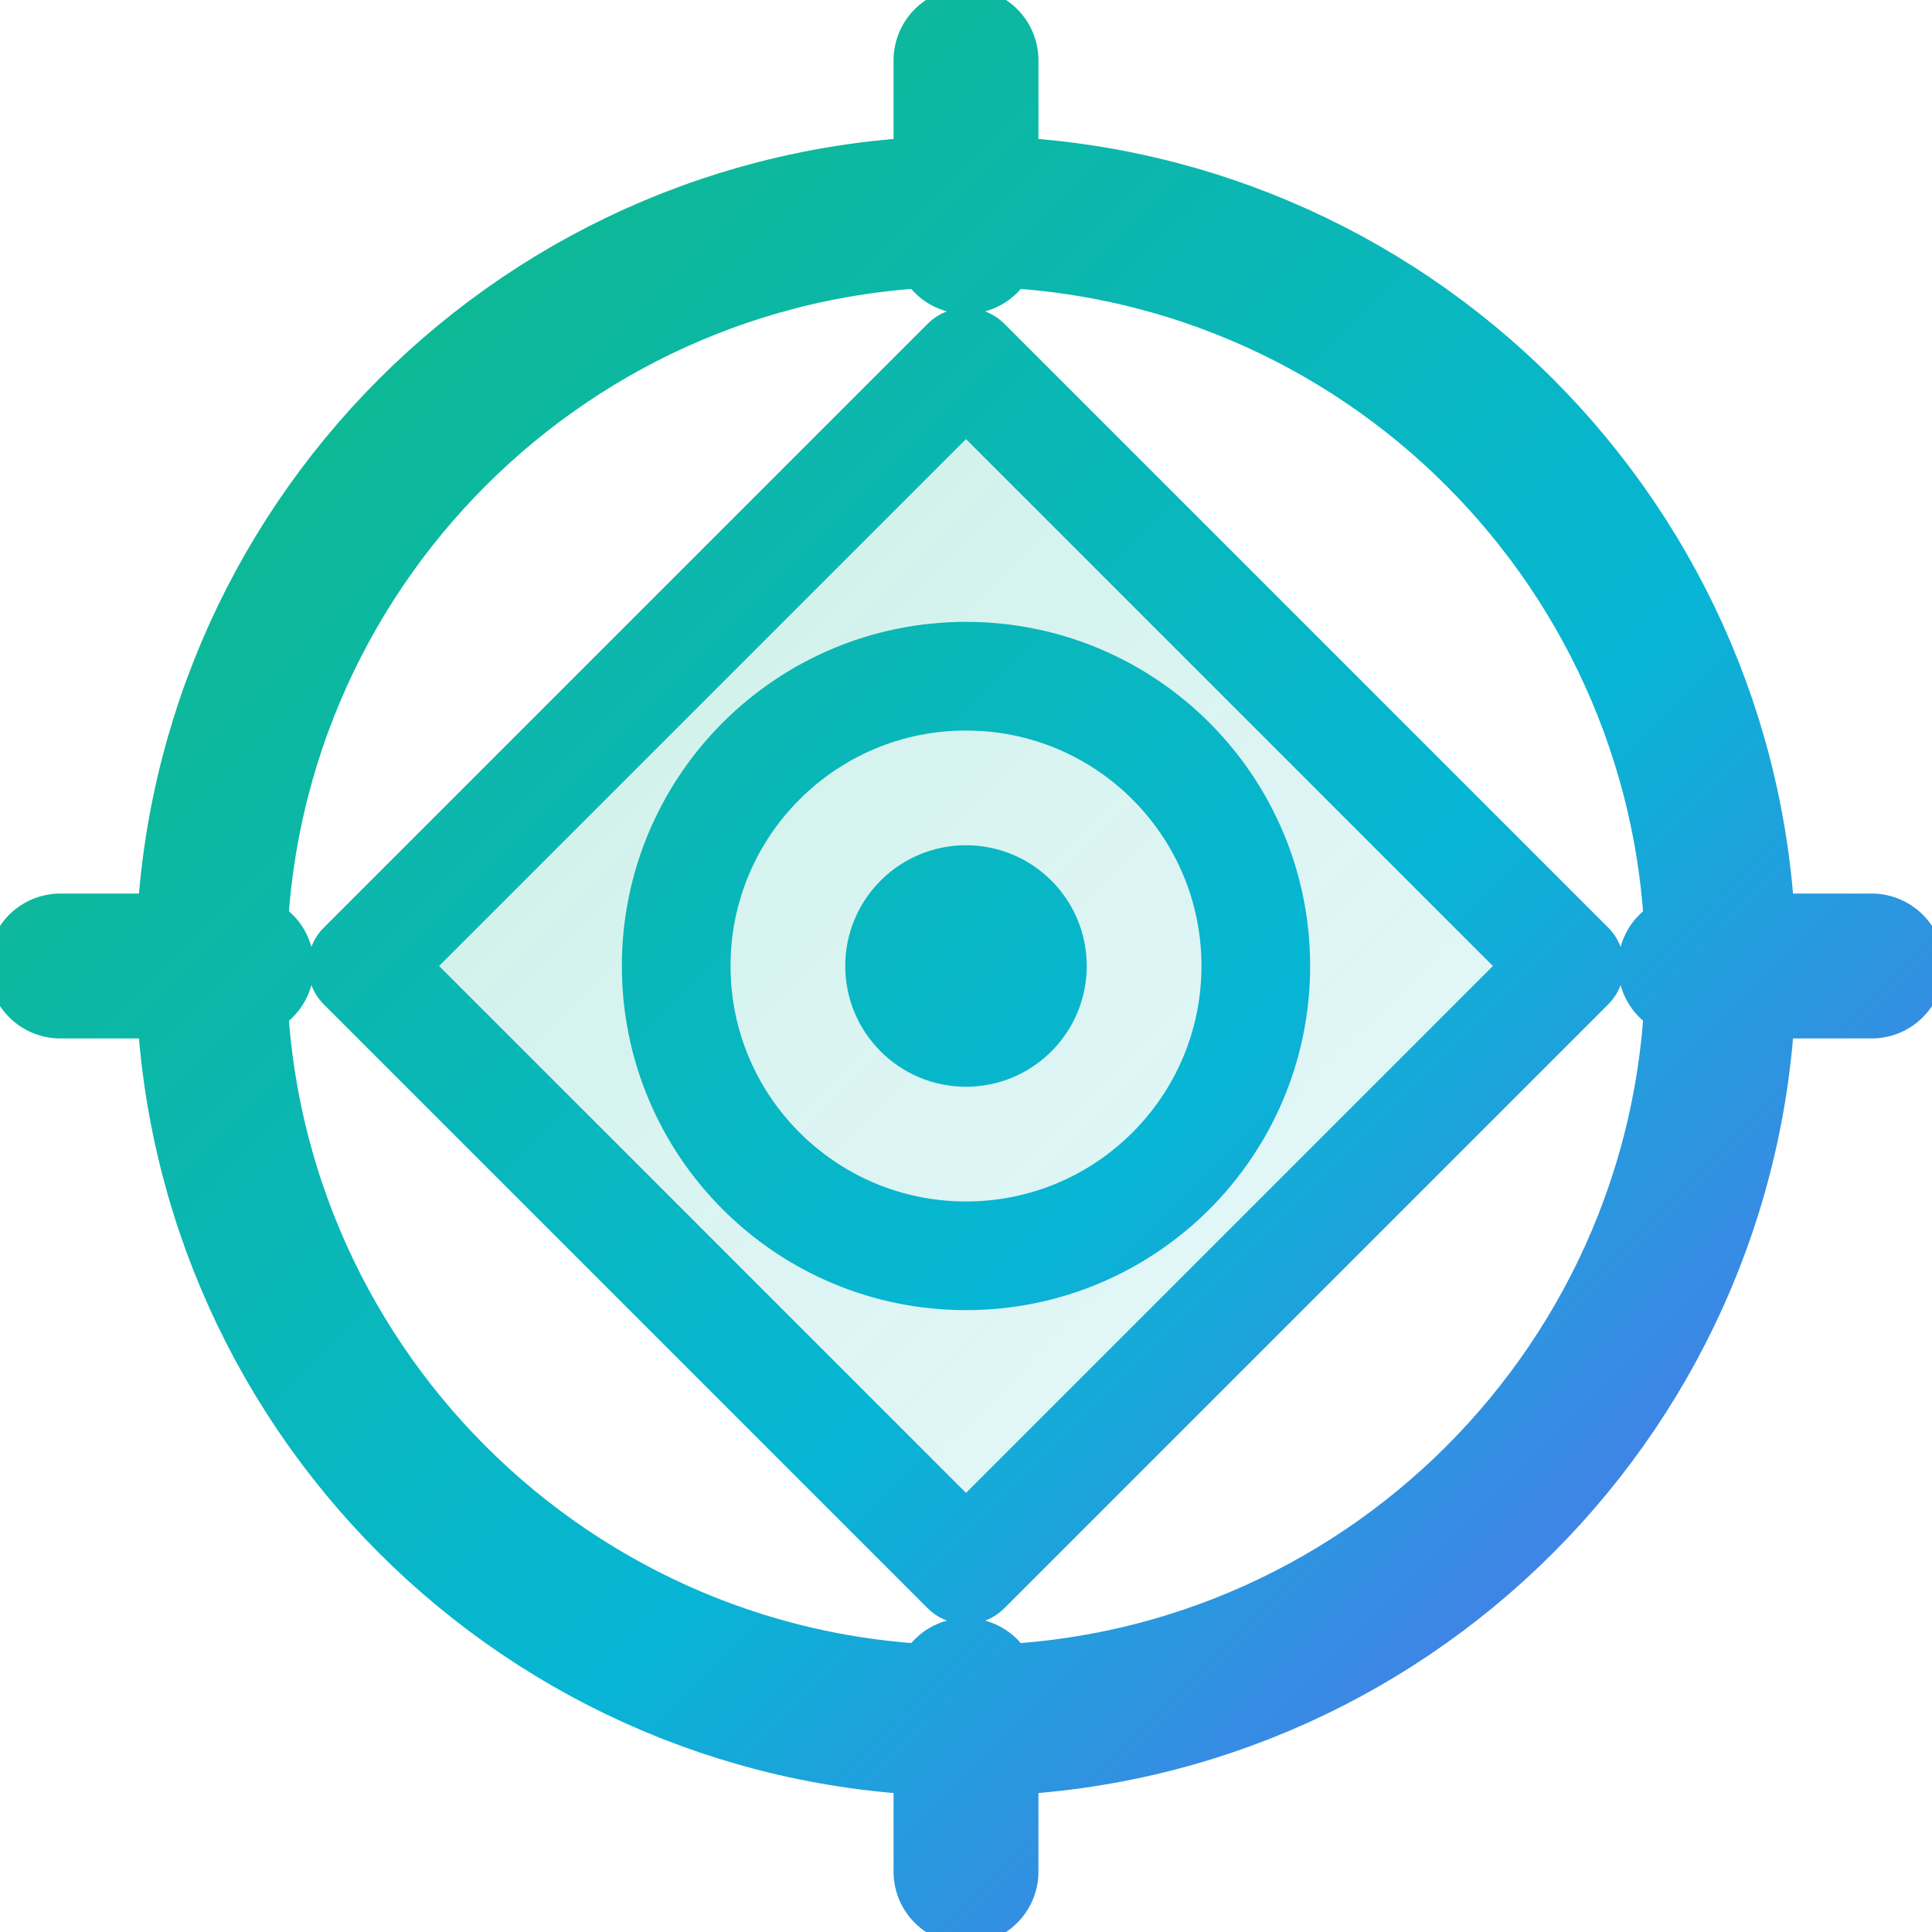
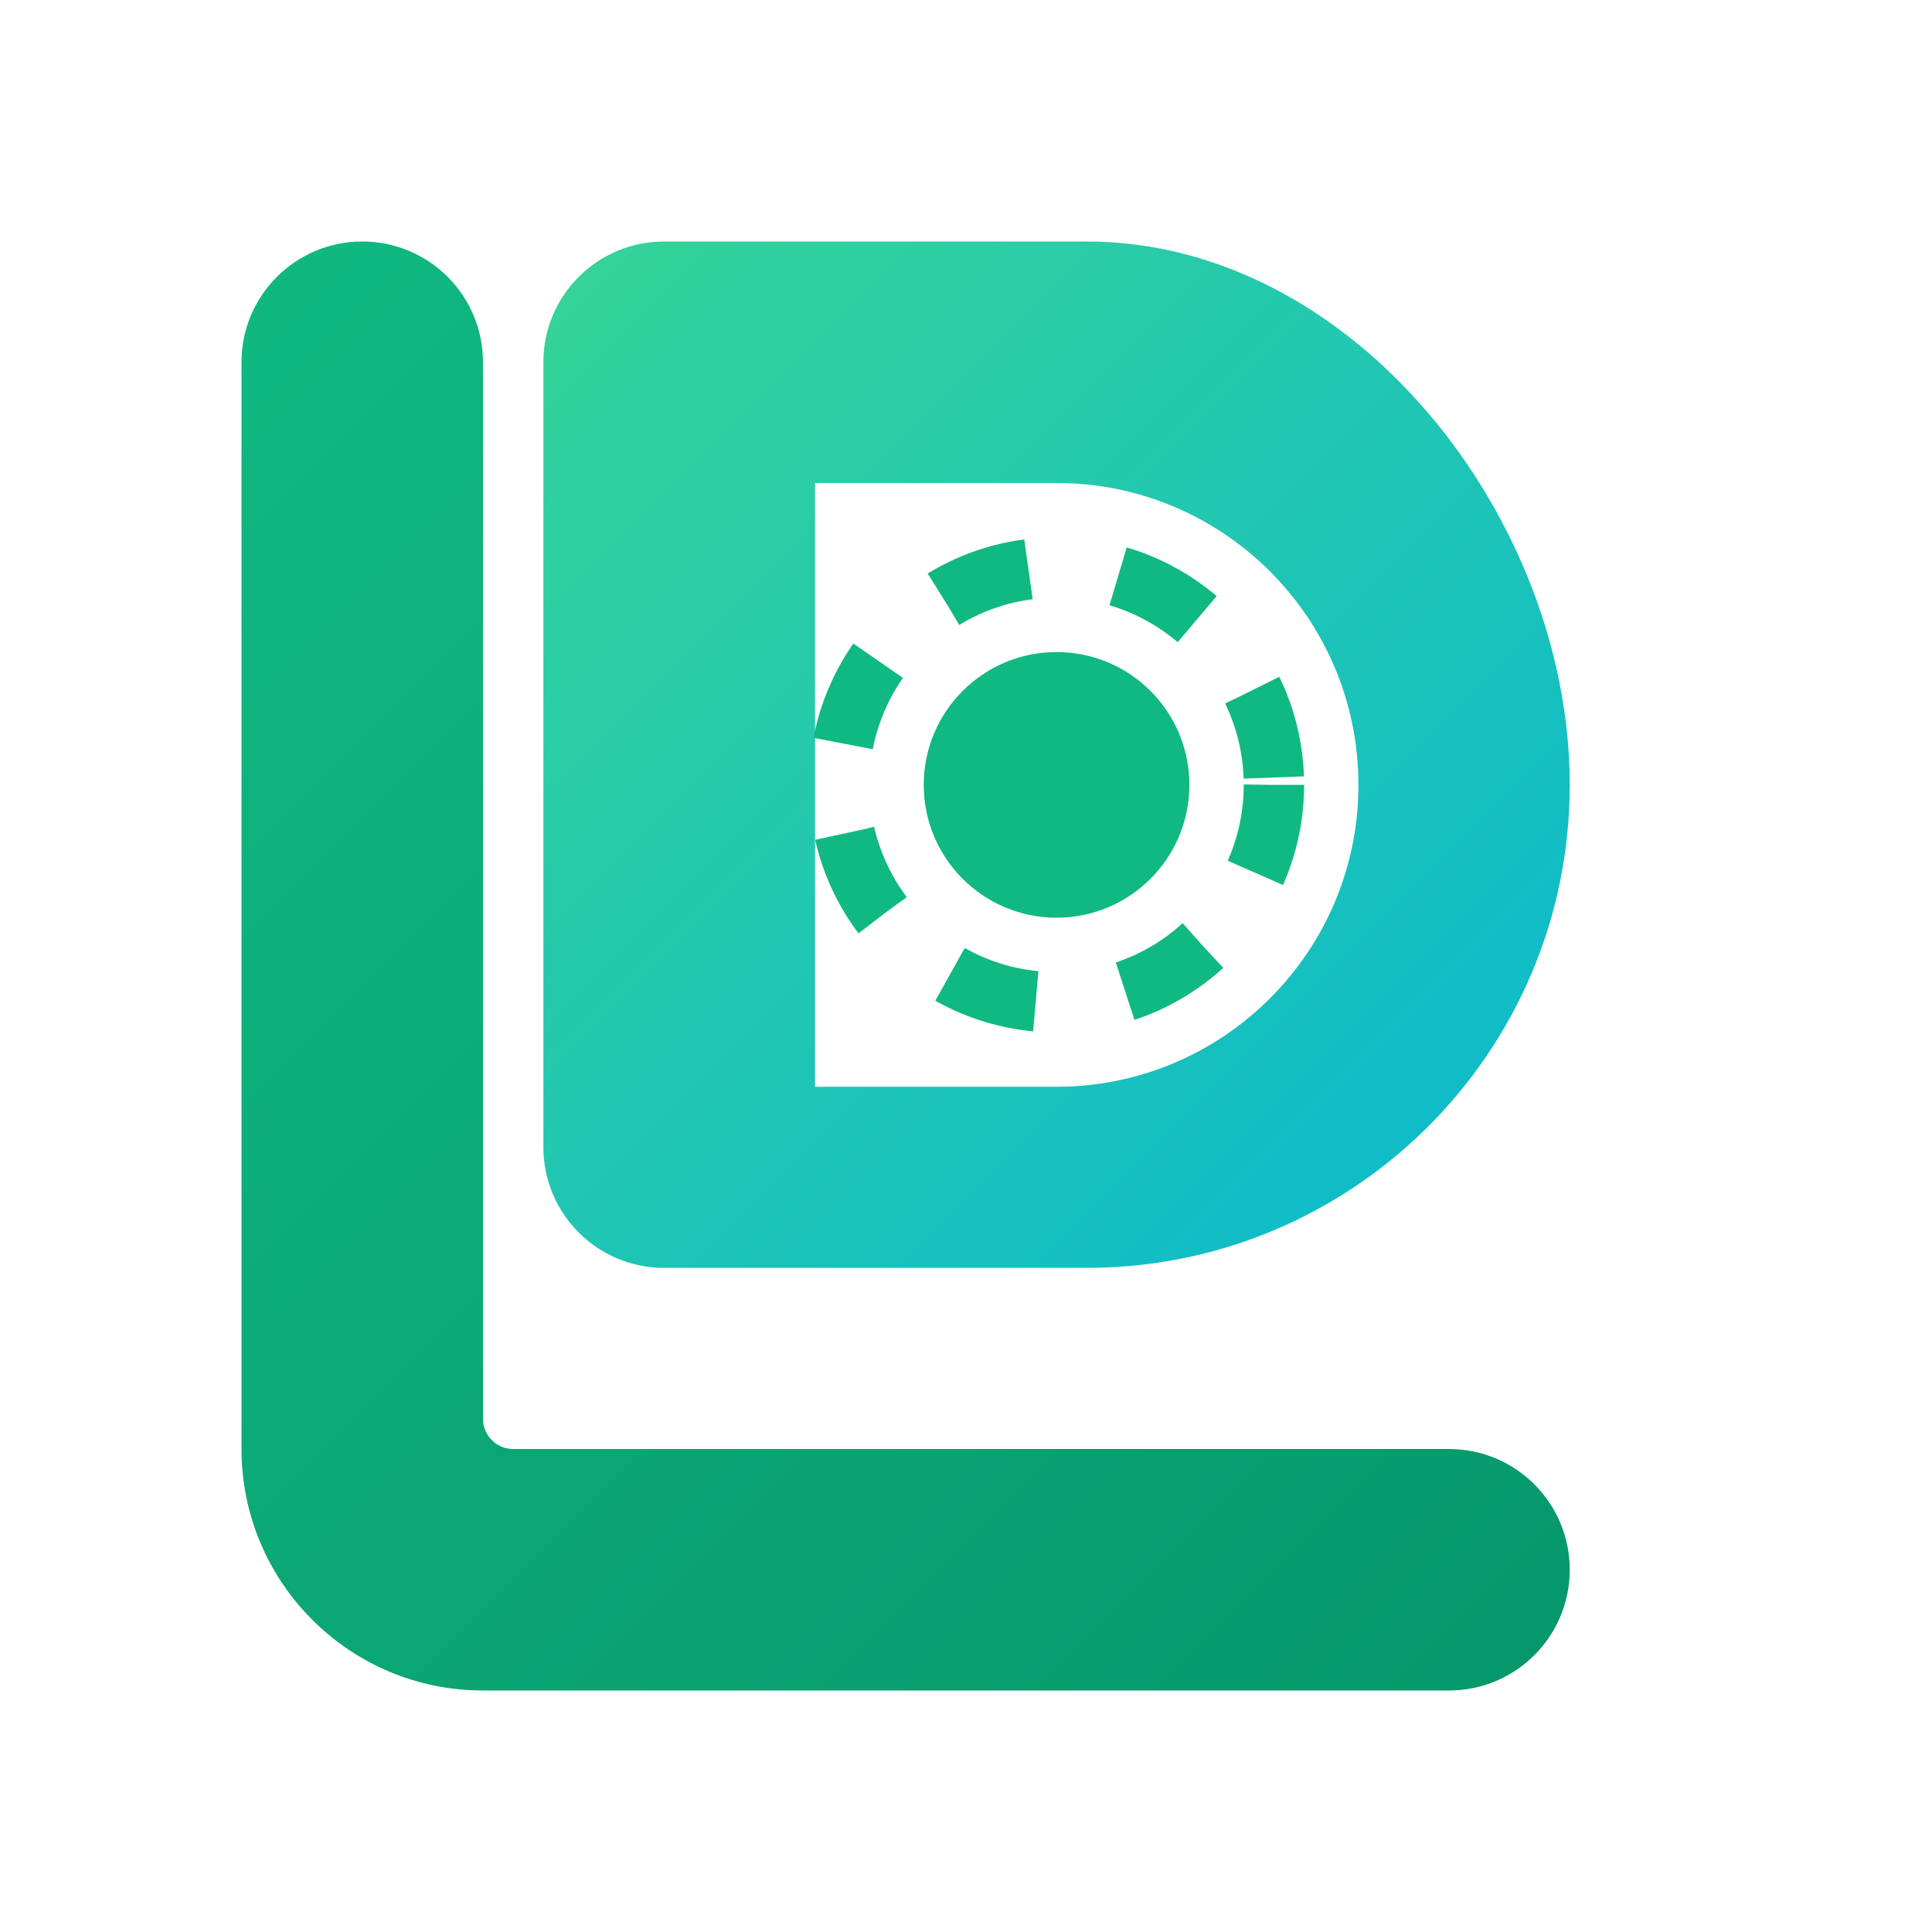
<svg xmlns="http://www.w3.org/2000/svg" viewBox="0 0 32 32" fill="none">
  <defs>
-     <linearGradient id="dl-grad" x1="2" y1="2" x2="30" y2="30" gradientUnits="userSpaceOnUse">
+     <linearGradient id="dl-brand-l" x1="4" y1="4" x2="28" y2="28" gradientUnits="userSpaceOnUse">
      <stop offset="0%" stop-color="#10B981" />
-       <stop offset="60%" stop-color="#06B6D4" />
-       <stop offset="100%" stop-color="#6366F1" />
+       <stop offset="100%" stop-color="#059669" />
    </linearGradient>
-     <linearGradient id="dl-fill" x1="6" y1="6" x2="26" y2="26" gradientUnits="userSpaceOnUse">
-       <stop offset="0%" stop-color="#10B981" stop-opacity="0.22" />
-       <stop offset="100%" stop-color="#06B6D4" stop-opacity="0.08" />
+     <linearGradient id="dl-brand-d" x1="10" y1="4" x2="28" y2="22" gradientUnits="userSpaceOnUse">
+       <stop offset="0%" stop-color="#34D399" />
+       <stop offset="100%" stop-color="#06B6D4" />
    </linearGradient>
  </defs>
-   <circle cx="16" cy="16" r="12.5" stroke="url(#dl-grad)" stroke-width="2.5" />
-   <path d="M16 6L26 16L16 26L6 16Z" fill="url(#dl-fill)" stroke="url(#dl-grad)" stroke-width="1.8" stroke-linejoin="round" />
-   <circle cx="16" cy="16" r="4.8" stroke="url(#dl-grad)" stroke-width="1.8" />
-   <circle cx="16" cy="16" r="2" fill="url(#dl-grad)" />
-   <line x1="16" y1="1" x2="16" y2="4" stroke="url(#dl-grad)" stroke-width="2.4" stroke-linecap="round" />
-   <line x1="16" y1="28" x2="16" y2="31" stroke="url(#dl-grad)" stroke-width="2.4" stroke-linecap="round" />
-   <line x1="1" y1="16" x2="4" y2="16" stroke="url(#dl-grad)" stroke-width="2.4" stroke-linecap="round" />
-   <line x1="28" y1="16" x2="31" y2="16" stroke="url(#dl-grad)" stroke-width="2.4" stroke-linecap="round" />
+   <path d="M6 4C4.895 4 4 4.895 4 6V24C4 26.209 5.791 28 8 28H24C25.105 28 26 27.105 26 26C26 24.895 25.105 24 24 24H8.5C8.224 24 8 23.776 8 23.5V6C8 4.895 7.105 4 6 4Z" fill="url(#dl-brand-l)" />
+   <path fill-rule="evenodd" clip-rule="evenodd" d="M11 4C9.895 4 9 4.895 9 6V19C9 20.105 9.895 21 11 21H18C22.418 21 26 17.418 26 13C26 8.582 22.418 4 18 4H11ZM13.5 8H17.5C20.261 8 22.5 10.239 22.5 13C22.5 15.761 20.261 18 17.5 18H13.5V8Z" fill="url(#dl-brand-d)" />
+   <circle cx="17.5" cy="13" r="2.2" fill="#10B981" />
+   <circle cx="17.5" cy="13" r="3.6" stroke="#10B981" stroke-width="1" stroke-dasharray="1.5 1.5" />
</svg>
